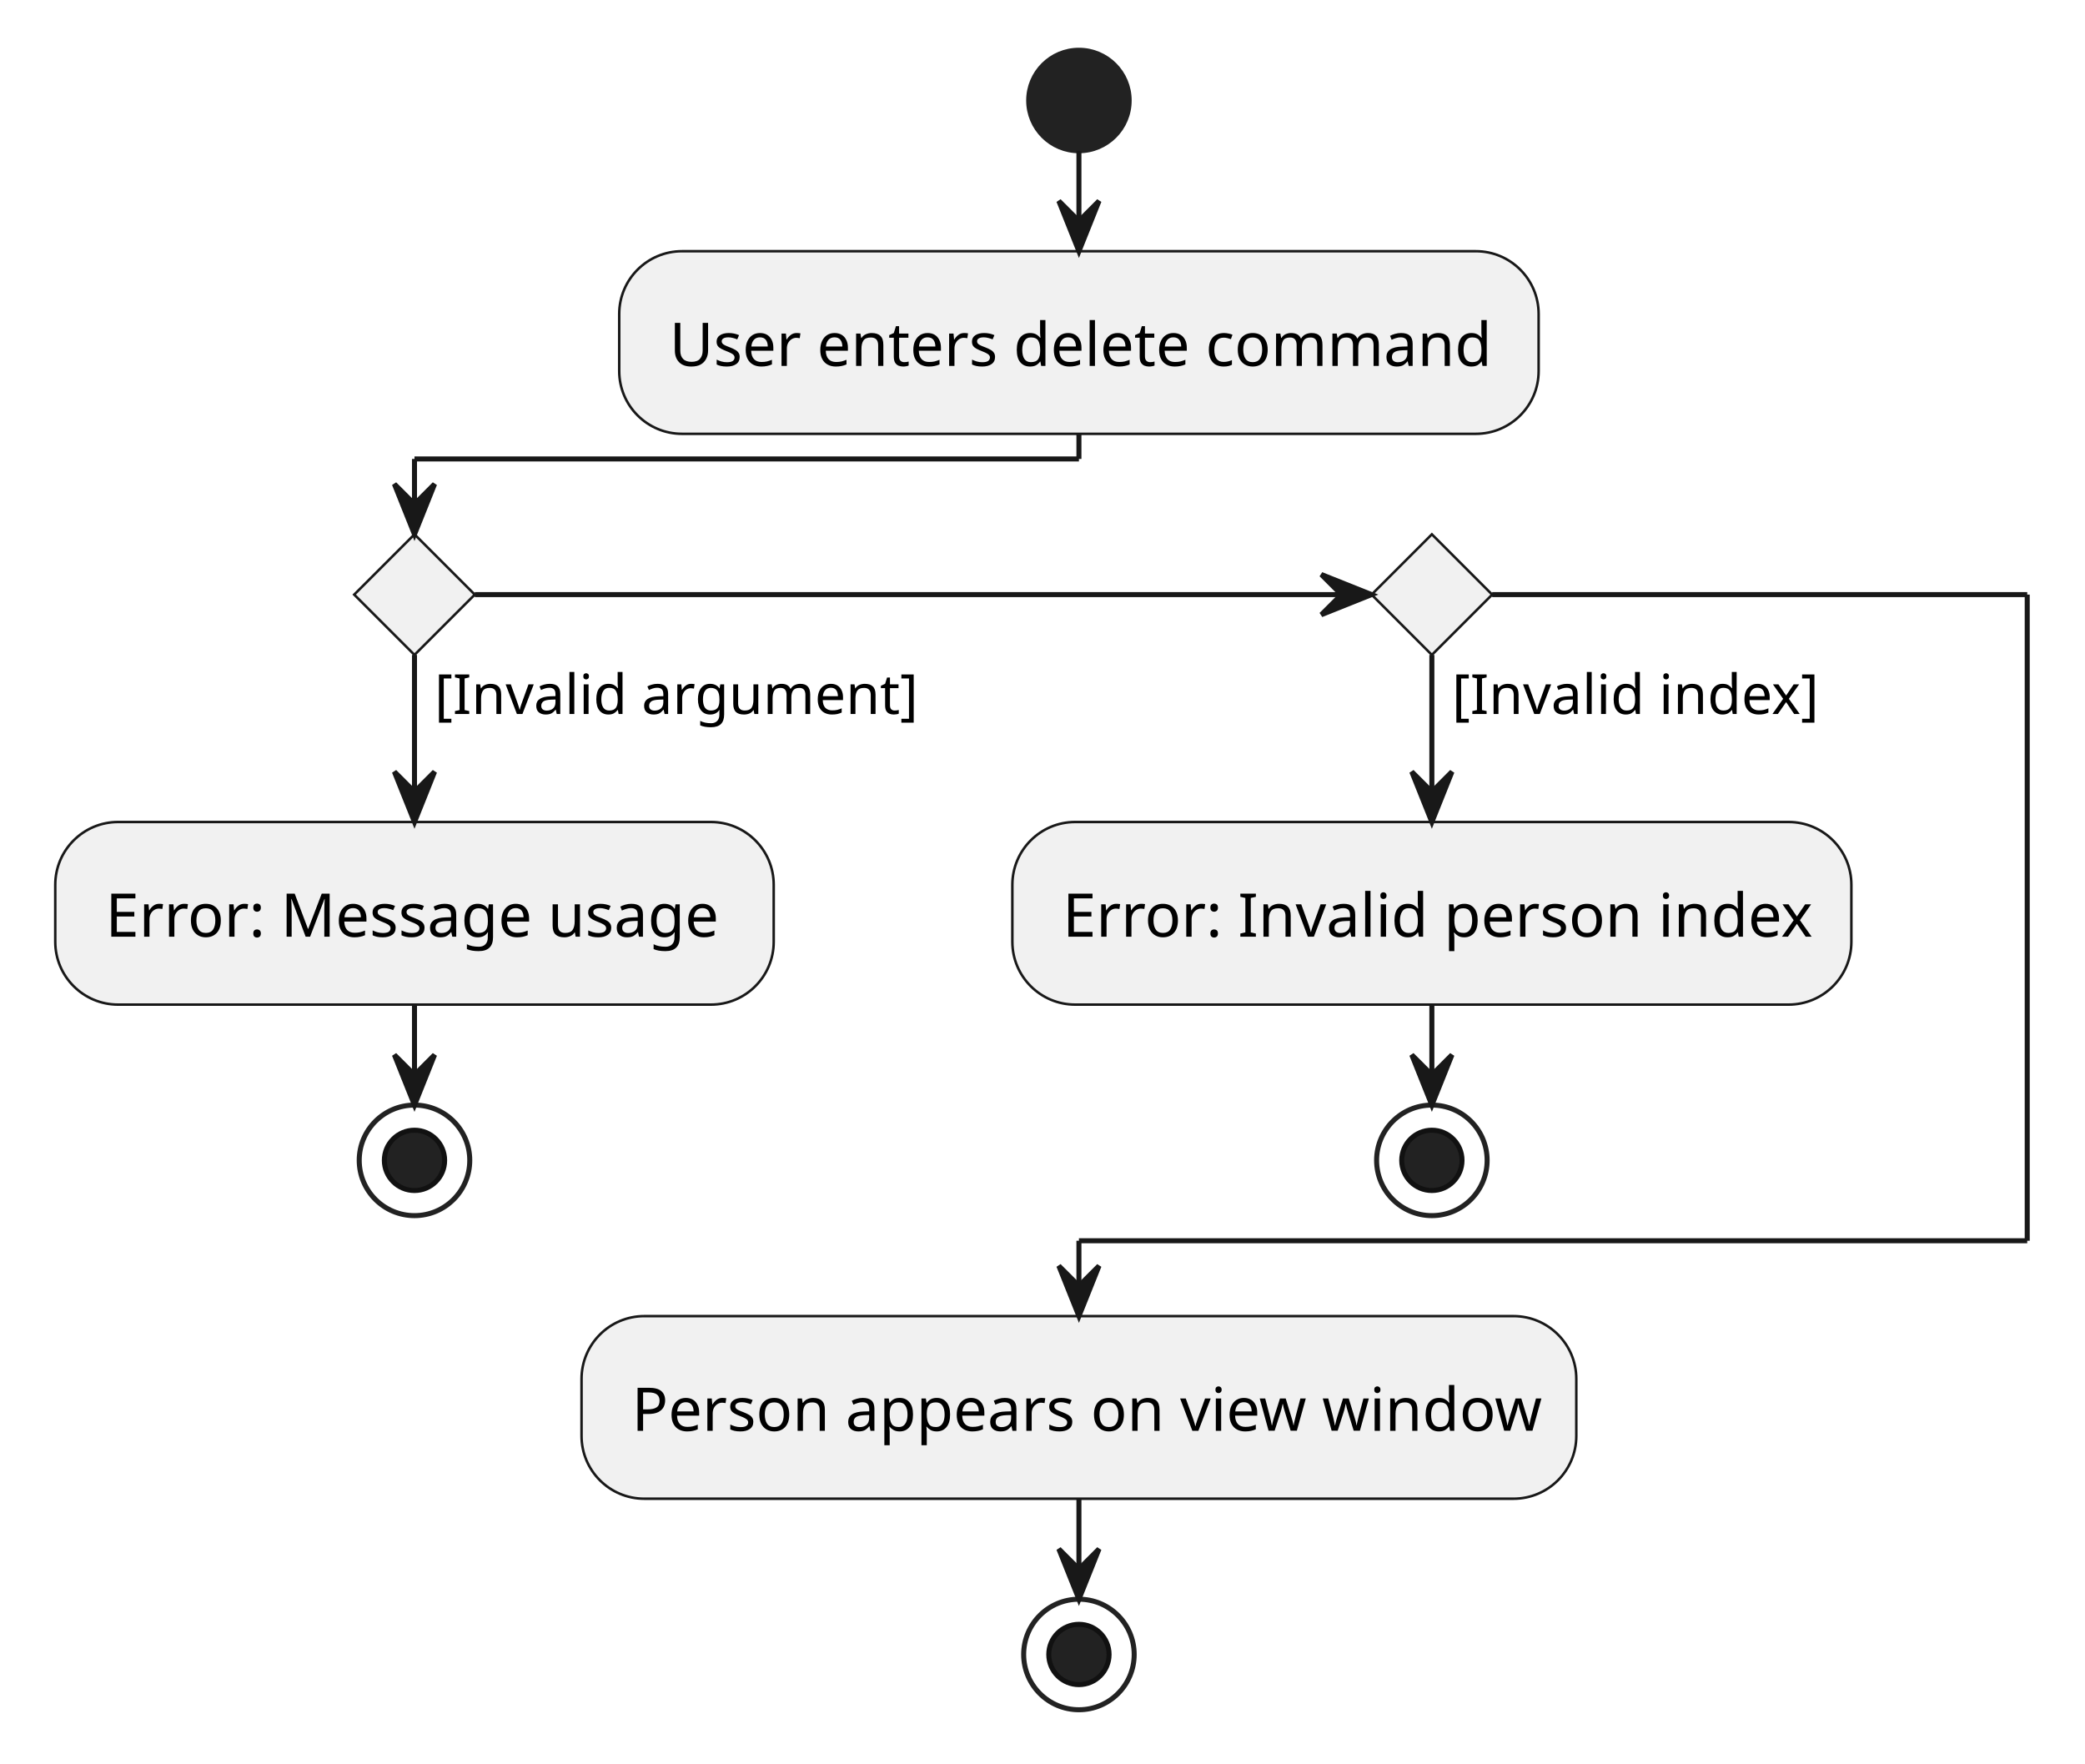
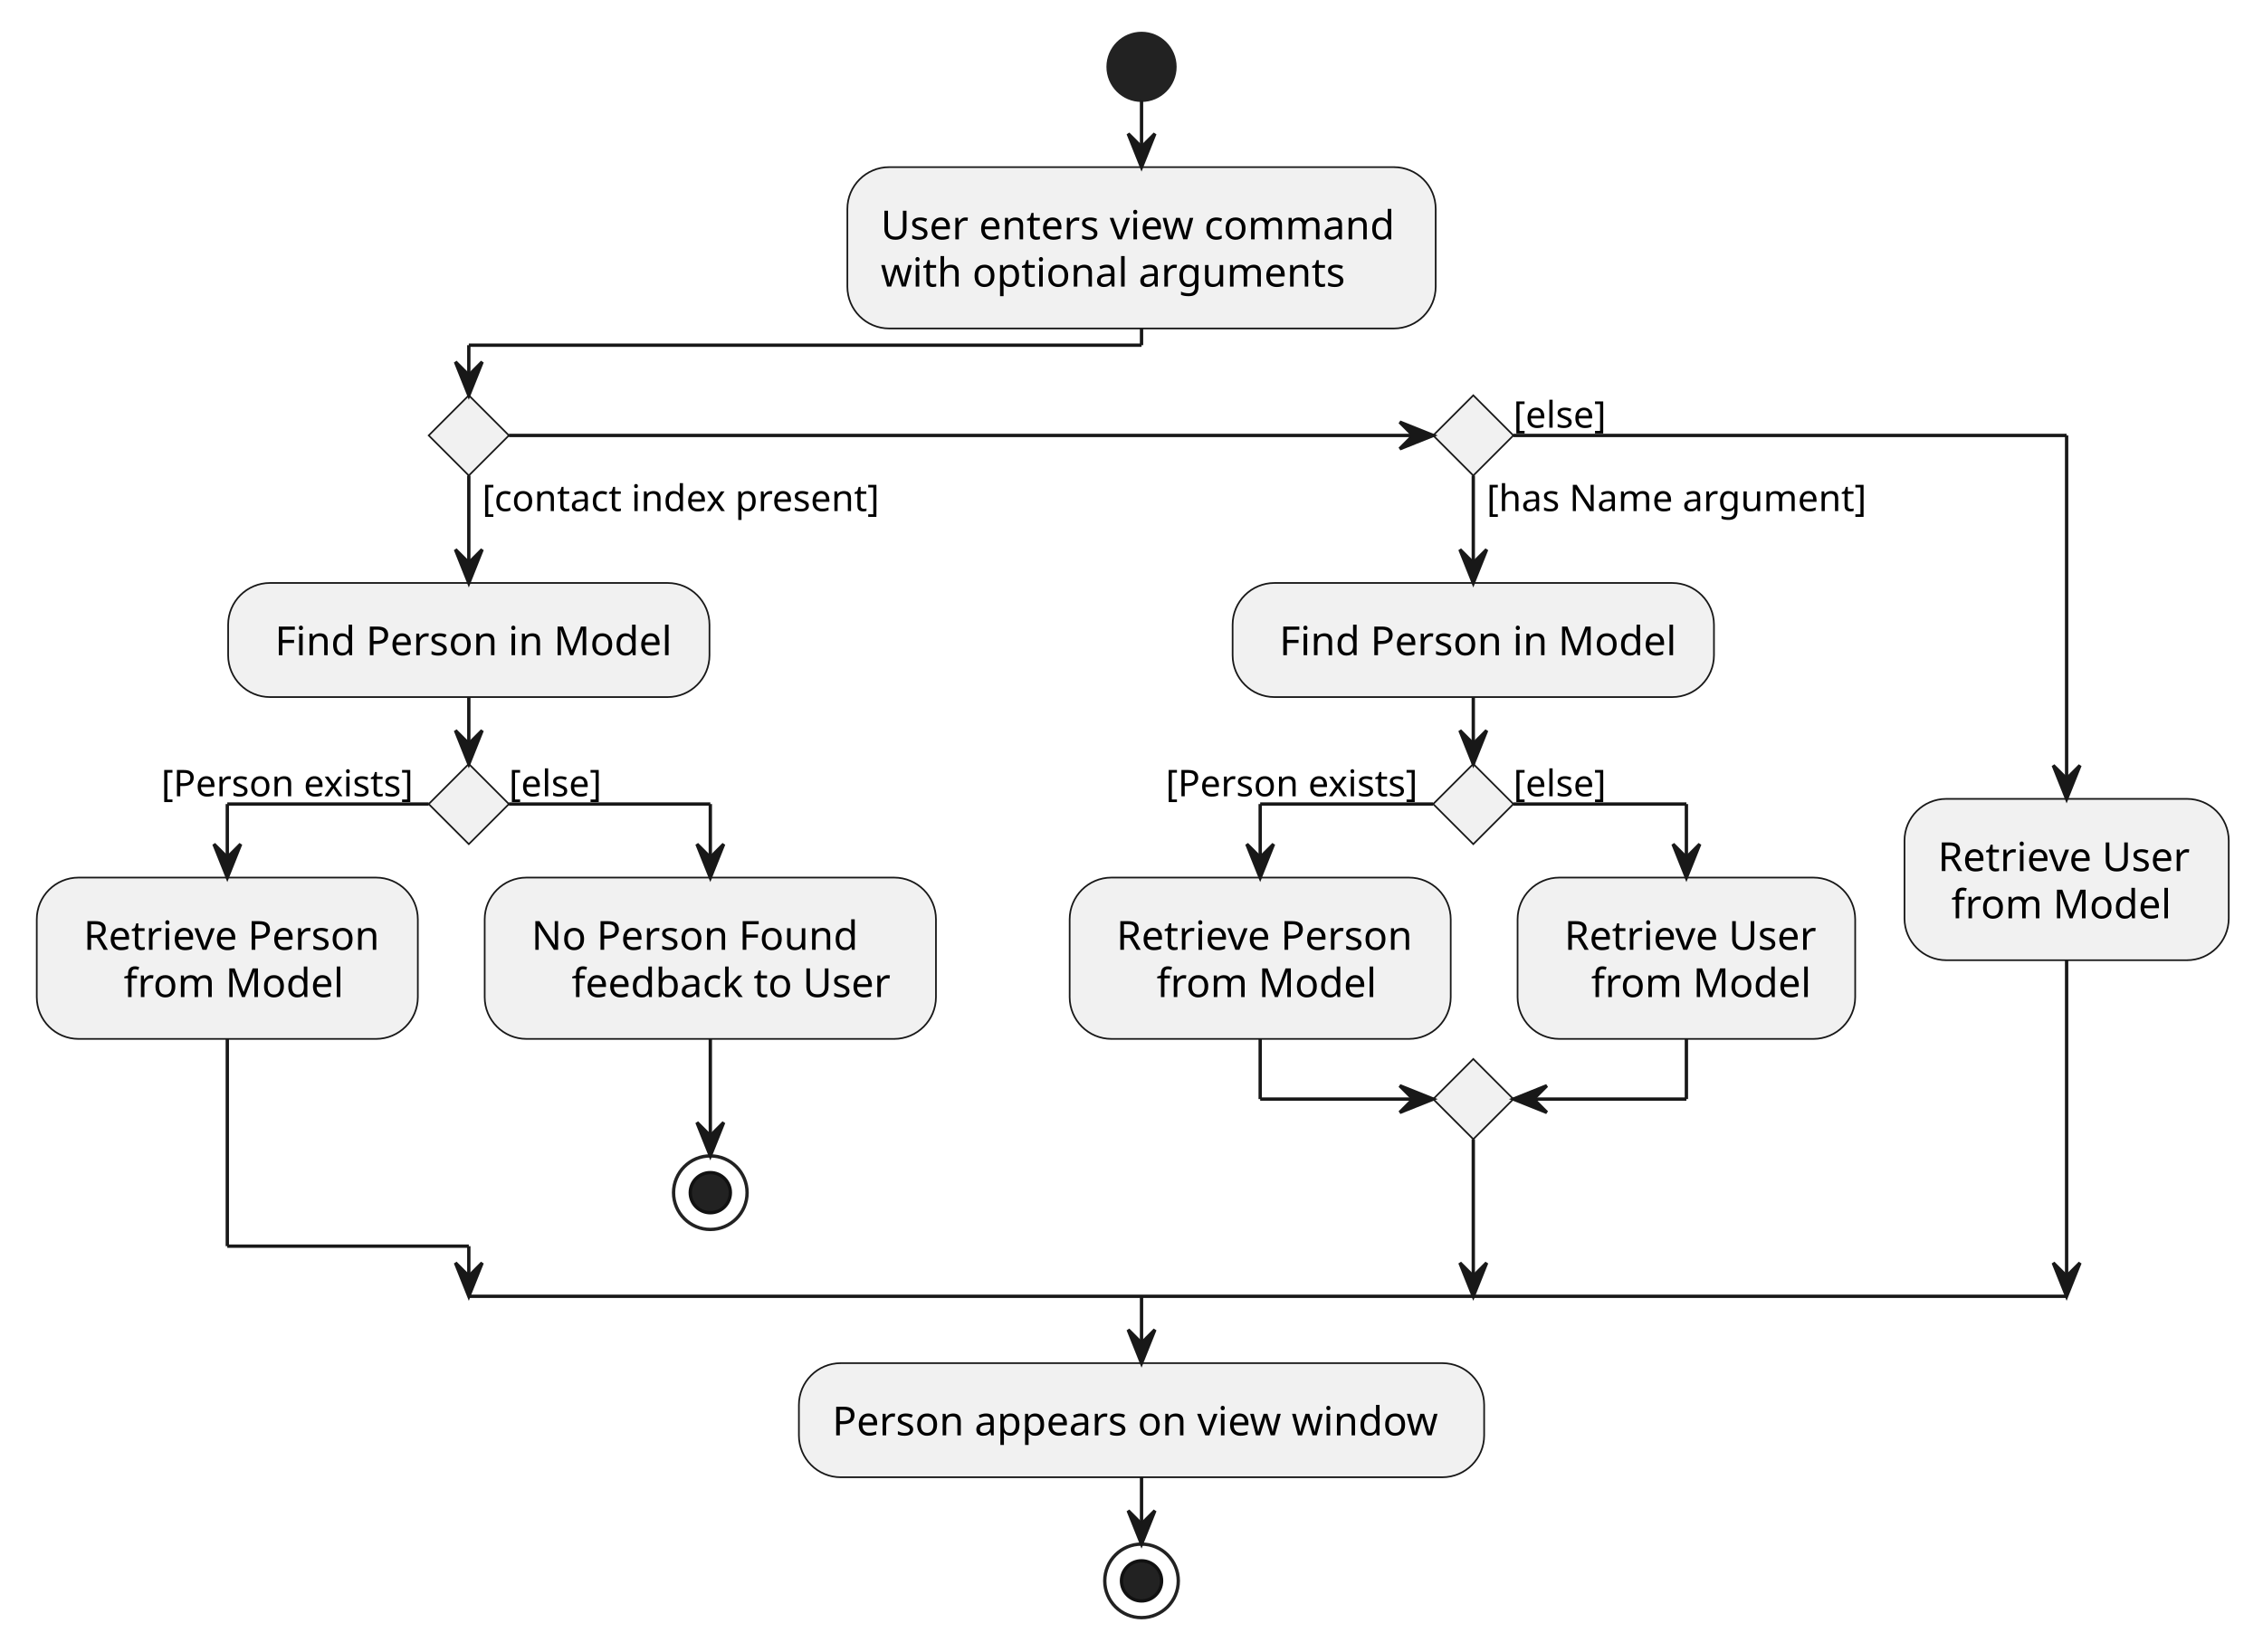
- <svg xmlns="http://www.w3.org/2000/svg" contentStyleType="text/css" height="351px" preserveAspectRatio="none" style="width:415px;height:351px;background:#FFFFFF;" version="1.1" viewBox="0 0 415 351" width="415px" zoomAndPan="magnify">
+ <svg xmlns="http://www.w3.org/2000/svg" contentStyleType="text/css" height="494px" preserveAspectRatio="none" style="width:677px;height:494px;background:#FFFFFF;" version="1.1" viewBox="0 0 677 494" width="677px" zoomAndPan="magnify">
  <defs />
  <g>
-     <ellipse cx="214.75" cy="20" fill="#222222" rx="10" ry="10" style="stroke:#222222;stroke-width:1.0;" />
-     <rect fill="#F1F1F1" height="36.344" rx="12.5" ry="12.5" style="stroke:#181818;stroke-width:0.5;" width="183" x="123.25" y="50" />
-     <text fill="#000000" font-family="sans-serif" font-size="12" lengthAdjust="spacing" textLength="163" x="133.25" y="72.828">User enters delete command
-         </text>
-     <polygon fill="#F1F1F1" points="82.5,106.344,82.5,106.344,94.5,118.344,82.5,130.344,82.5,130.344,70.5,118.344,82.5,106.344" style="stroke:#181818;stroke-width:0.5;" />
-     <text fill="#000000" font-family="sans-serif" font-size="11" lengthAdjust="spacing" textLength="99" x="86.5" y="142.103">[Invalid argument]
-         </text>
-     <rect fill="#F1F1F1" height="36.344" rx="12.5" ry="12.5" style="stroke:#181818;stroke-width:0.5;" width="143" x="11" y="163.603" />
-     <text fill="#000000" font-family="sans-serif" font-size="12" lengthAdjust="spacing" textLength="123" x="21" y="186.431">Error: Message usage
-         </text>
-     <ellipse cx="82.5" cy="230.947" fill="none" rx="11" ry="11" style="stroke:#222222;stroke-width:1.0;" />
-     <ellipse cx="82.5" cy="230.947" fill="#222222" rx="6" ry="6" style="stroke:#111111;stroke-width:1.0;" />
-     <polygon fill="#F1F1F1" points="285,106.344,285,106.344,297,118.344,285,130.344,285,130.344,273,118.344,285,106.344" style="stroke:#181818;stroke-width:0.5;" />
-     <text fill="#000000" font-family="sans-serif" font-size="11" lengthAdjust="spacing" textLength="76" x="289" y="142.103">[Invalid index]
-         </text>
-     <text fill="#000000" font-family="sans-serif" font-size="11" lengthAdjust="spacing" textLength="3" x="297" y="115.121"> 
-         </text>
-     <rect fill="#F1F1F1" height="36.344" rx="12.5" ry="12.5" style="stroke:#181818;stroke-width:0.5;" width="167" x="201.5" y="163.603" />
-     <text fill="#000000" font-family="sans-serif" font-size="12" lengthAdjust="spacing" textLength="147" x="211.5" y="186.431">Error: Invalid person index
-         </text>
-     <ellipse cx="285" cy="230.947" fill="none" rx="11" ry="11" style="stroke:#222222;stroke-width:1.0;" />
-     <ellipse cx="285" cy="230.947" fill="#222222" rx="6" ry="6" style="stroke:#111111;stroke-width:1.0;" />
-     <rect fill="#F1F1F1" height="36.344" rx="12.5" ry="12.5" style="stroke:#181818;stroke-width:0.5;" width="198" x="115.75" y="261.947" />
-     <text fill="#000000" font-family="sans-serif" font-size="12" lengthAdjust="spacing" textLength="178" x="125.75" y="284.775">Person appears on view window
-         </text>
-     <ellipse cx="214.75" cy="329.291" fill="none" rx="11" ry="11" style="stroke:#222222;stroke-width:1.0;" />
-     <ellipse cx="214.75" cy="329.291" fill="#222222" rx="6" ry="6" style="stroke:#111111;stroke-width:1.0;" />
-     <line style="stroke:#181818;stroke-width:1.0;" x1="214.75" x2="214.75" y1="30" y2="50" />
-     <polygon fill="#181818" points="210.75,40,214.75,50,218.75,40,214.75,44" style="stroke:#181818;stroke-width:1.0;" />
-     <line style="stroke:#181818;stroke-width:1.0;" x1="82.5" x2="82.5" y1="199.947" y2="219.947" />
-     <polygon fill="#181818" points="78.5,209.947,82.5,219.947,86.5,209.947,82.5,213.947" style="stroke:#181818;stroke-width:1.0;" />
-     <line style="stroke:#181818;stroke-width:1.0;" x1="285" x2="285" y1="199.947" y2="219.947" />
-     <polygon fill="#181818" points="281,209.947,285,219.947,289,209.947,285,213.947" style="stroke:#181818;stroke-width:1.0;" />
-     <line style="stroke:#181818;stroke-width:1.0;" x1="82.5" x2="82.5" y1="130.344" y2="163.603" />
-     <polygon fill="#181818" points="78.5,153.603,82.5,163.603,86.5,153.603,82.5,157.603" style="stroke:#181818;stroke-width:1.0;" />
-     <line style="stroke:#181818;stroke-width:1.0;" x1="285" x2="285" y1="130.344" y2="163.603" />
-     <polygon fill="#181818" points="281,153.603,285,163.603,289,153.603,285,157.603" style="stroke:#181818;stroke-width:1.0;" />
-     <line style="stroke:#181818;stroke-width:1.0;" x1="94.5" x2="273" y1="118.344" y2="118.344" />
-     <polygon fill="#181818" points="263,114.344,273,118.344,263,122.344,267,118.344" style="stroke:#181818;stroke-width:1.0;" />
-     <line style="stroke:#181818;stroke-width:1.0;" x1="214.75" x2="214.75" y1="86.344" y2="91.344" />
-     <line style="stroke:#181818;stroke-width:1.0;" x1="214.75" x2="82.5" y1="91.344" y2="91.344" />
-     <line style="stroke:#181818;stroke-width:1.0;" x1="82.5" x2="82.5" y1="91.344" y2="106.344" />
-     <polygon fill="#181818" points="78.5,96.344,82.5,106.344,86.5,96.344,82.5,100.344" style="stroke:#181818;stroke-width:1.0;" />
-     <line style="stroke:#181818;stroke-width:1.0;" x1="297" x2="403.5" y1="118.344" y2="118.344" />
-     <line style="stroke:#181818;stroke-width:1.0;" x1="403.5" x2="403.5" y1="118.344" y2="246.947" />
-     <line style="stroke:#181818;stroke-width:1.0;" x1="403.5" x2="214.75" y1="246.947" y2="246.947" />
-     <line style="stroke:#181818;stroke-width:1.0;" x1="214.75" x2="214.75" y1="246.947" y2="261.947" />
-     <polygon fill="#181818" points="210.75,251.947,214.75,261.947,218.75,251.947,214.75,255.947" style="stroke:#181818;stroke-width:1.0;" />
-     <line style="stroke:#181818;stroke-width:1.0;" x1="214.75" x2="214.75" y1="298.291" y2="318.291" />
-     <polygon fill="#181818" points="210.75,308.291,214.75,318.291,218.75,308.291,214.75,312.291" style="stroke:#181818;stroke-width:1.0;" />
+     <ellipse cx="341.5" cy="20" fill="#222222" rx="10" ry="10" style="stroke:#222222;stroke-width:1.0;" />
+     <rect fill="#F1F1F1" height="48.266" rx="12.5" ry="12.5" style="stroke:#181818;stroke-width:0.5;" width="176" x="253.5" y="50" />
+     <text fill="#000000" font-family="sans-serif" font-size="12" lengthAdjust="spacing" textLength="156" x="263.5" y="71.602">User enters view command</text>
+     <text fill="#000000" font-family="sans-serif" font-size="12" lengthAdjust="spacing" textLength="138" x="263.5" y="85.734">with optional arguments</text>
+     <polygon fill="#F1F1F1" points="140.25,118.266,140.25,118.266,152.25,130.266,140.25,142.266,140.25,142.266,128.25,130.266,140.25,118.266" style="stroke:#181818;stroke-width:0.5;" />
+     <text fill="#000000" font-family="sans-serif" font-size="11" lengthAdjust="spacing" textLength="125" x="144.25" y="152.9">[contact index present]</text>
+     <rect fill="#F1F1F1" height="34.133" rx="12.5" ry="12.5" style="stroke:#181818;stroke-width:0.5;" width="144" x="68.25" y="174.4" />
+     <text fill="#000000" font-family="sans-serif" font-size="12" lengthAdjust="spacing" textLength="120" x="82.25" y="196.002">Find Person in Model</text>
+     <polygon fill="#F1F1F1" points="140.25,228.533,140.25,228.533,152.25,240.533,140.25,252.533,140.25,252.533,128.25,240.533,140.25,228.533" style="stroke:#181818;stroke-width:0.5;" />
+     <text fill="#000000" font-family="sans-serif" font-size="11" lengthAdjust="spacing" textLength="80" x="48.25" y="238.213">[Person exists]</text>
+     <text fill="#000000" font-family="sans-serif" font-size="11" lengthAdjust="spacing" textLength="29" x="152.25" y="238.213">[else]</text>
+     <rect fill="#F1F1F1" height="48.266" rx="12.5" ry="12.5" style="stroke:#181818;stroke-width:0.5;" width="114" x="11" y="262.533" />
+     <text fill="#000000" font-family="sans-serif" font-size="12" lengthAdjust="spacing" textLength="90" x="25" y="284.135">Retrieve Person</text>
+     <text fill="#000000" font-family="sans-serif" font-size="12" lengthAdjust="spacing" textLength="66" x="37" y="298.268">from Model</text>
+     <rect fill="#F1F1F1" height="48.266" rx="12.5" ry="12.5" style="stroke:#181818;stroke-width:0.5;" width="135" x="145" y="262.533" />
+     <text fill="#000000" font-family="sans-serif" font-size="12" lengthAdjust="spacing" textLength="98" x="159" y="284.135">No Person Found</text>
+     <text fill="#000000" font-family="sans-serif" font-size="12" lengthAdjust="spacing" textLength="99" x="171" y="298.268">feedback to User</text>
+     <ellipse cx="212.5" cy="356.799" fill="none" rx="11" ry="11" style="stroke:#222222;stroke-width:1.0;" />
+     <ellipse cx="212.5" cy="356.799" fill="#222222" rx="6" ry="6" style="stroke:#111111;stroke-width:1.0;" />
+     <polygon fill="#F1F1F1" points="440.75,118.266,440.75,118.266,452.75,130.266,440.75,142.266,440.75,142.266,428.75,130.266,440.75,118.266" style="stroke:#181818;stroke-width:0.5;" />
+     <text fill="#000000" font-family="sans-serif" font-size="11" lengthAdjust="spacing" textLength="115" x="444.75" y="152.9">[has Name argument]</text>
+     <text fill="#000000" font-family="sans-serif" font-size="11" lengthAdjust="spacing" textLength="29" x="452.75" y="127.945">[else]</text>
+     <rect fill="#F1F1F1" height="34.133" rx="12.5" ry="12.5" style="stroke:#181818;stroke-width:0.5;" width="144" x="368.75" y="174.4" />
+     <text fill="#000000" font-family="sans-serif" font-size="12" lengthAdjust="spacing" textLength="120" x="382.75" y="196.002">Find Person in Model</text>
+     <polygon fill="#F1F1F1" points="440.75,228.533,440.75,228.533,452.75,240.533,440.75,252.533,440.75,252.533,428.75,240.533,440.75,228.533" style="stroke:#181818;stroke-width:0.5;" />
+     <text fill="#000000" font-family="sans-serif" font-size="11" lengthAdjust="spacing" textLength="80" x="348.75" y="238.213">[Person exists]</text>
+     <text fill="#000000" font-family="sans-serif" font-size="11" lengthAdjust="spacing" textLength="29" x="452.75" y="238.213">[else]</text>
+     <rect fill="#F1F1F1" height="48.266" rx="12.5" ry="12.5" style="stroke:#181818;stroke-width:0.5;" width="114" x="320" y="262.533" />
+     <text fill="#000000" font-family="sans-serif" font-size="12" lengthAdjust="spacing" textLength="90" x="334" y="284.135">Retrieve Person</text>
+     <text fill="#000000" font-family="sans-serif" font-size="12" lengthAdjust="spacing" textLength="66" x="346" y="298.268">from Model</text>
+     <rect fill="#F1F1F1" height="48.266" rx="12.5" ry="12.5" style="stroke:#181818;stroke-width:0.5;" width="101" x="454" y="262.533" />
+     <text fill="#000000" font-family="sans-serif" font-size="12" lengthAdjust="spacing" textLength="77" x="468" y="284.135">Retrieve User</text>
+     <text fill="#000000" font-family="sans-serif" font-size="12" lengthAdjust="spacing" textLength="66" x="476" y="298.268">from Model</text>
+     <polygon fill="#F1F1F1" points="440.75,316.799,452.75,328.799,440.75,340.799,428.75,328.799,440.75,316.799" style="stroke:#181818;stroke-width:0.5;" />
+     <rect fill="#F1F1F1" height="48.266" rx="12.5" ry="12.5" style="stroke:#181818;stroke-width:0.5;" width="97" x="569.75" y="238.989" />
+     <text fill="#000000" font-family="sans-serif" font-size="12" lengthAdjust="spacing" textLength="77" x="579.75" y="260.591">Retrieve User</text>
+     <text fill="#000000" font-family="sans-serif" font-size="12" lengthAdjust="spacing" textLength="66" x="583.75" y="274.724">from Model</text>
+     <rect fill="#F1F1F1" height="34.133" rx="12.5" ry="12.5" style="stroke:#181818;stroke-width:0.5;" width="205" x="239" y="407.799" />
+     <text fill="#000000" font-family="sans-serif" font-size="12" lengthAdjust="spacing" textLength="185" x="249" y="429.4">Person appears on view window</text>
+     <ellipse cx="341.5" cy="472.932" fill="none" rx="11" ry="11" style="stroke:#222222;stroke-width:1.0;" />
+     <ellipse cx="341.5" cy="472.932" fill="#222222" rx="6" ry="6" style="stroke:#111111;stroke-width:1.0;" />
+     <line style="stroke:#181818;stroke-width:1.0;" x1="341.5" x2="341.5" y1="30" y2="50" />
+     <polygon fill="#181818" points="337.5,40,341.5,50,345.5,40,341.5,44" style="stroke:#181818;stroke-width:1.0;" />
+     <line style="stroke:#181818;stroke-width:1.0;" x1="212.5" x2="212.5" y1="310.799" y2="345.799" />
+     <polygon fill="#181818" points="208.5,335.799,212.5,345.799,216.5,335.799,212.5,339.799" style="stroke:#181818;stroke-width:1.0;" />
+     <line style="stroke:#181818;stroke-width:1.0;" x1="128.25" x2="68" y1="240.533" y2="240.533" />
+     <line style="stroke:#181818;stroke-width:1.0;" x1="68" x2="68" y1="240.533" y2="262.533" />
+     <polygon fill="#181818" points="64,252.533,68,262.533,72,252.533,68,256.533" style="stroke:#181818;stroke-width:1.0;" />
+     <line style="stroke:#181818;stroke-width:1.0;" x1="152.25" x2="212.5" y1="240.533" y2="240.533" />
+     <line style="stroke:#181818;stroke-width:1.0;" x1="212.5" x2="212.5" y1="240.533" y2="262.533" />
+     <polygon fill="#181818" points="208.5,252.533,212.5,262.533,216.5,252.533,212.5,256.533" style="stroke:#181818;stroke-width:1.0;" />
+     <line style="stroke:#181818;stroke-width:1.0;" x1="68" x2="68" y1="310.799" y2="372.799" />
+     <line style="stroke:#181818;stroke-width:1.0;" x1="68" x2="140.25" y1="372.799" y2="372.799" />
+     <line style="stroke:#181818;stroke-width:1.0;" x1="140.25" x2="140.25" y1="372.799" y2="387.799" />
+     <polygon fill="#181818" points="136.25,377.799,140.25,387.799,144.25,377.799,140.25,381.799" style="stroke:#181818;stroke-width:1.0;" />
+     <line style="stroke:#181818;stroke-width:1.0;" x1="140.25" x2="140.25" y1="208.533" y2="228.533" />
+     <polygon fill="#181818" points="136.25,218.533,140.25,228.533,144.25,218.533,140.25,222.533" style="stroke:#181818;stroke-width:1.0;" />
+     <line style="stroke:#181818;stroke-width:1.0;" x1="428.75" x2="377" y1="240.533" y2="240.533" />
+     <line style="stroke:#181818;stroke-width:1.0;" x1="377" x2="377" y1="240.533" y2="262.533" />
+     <polygon fill="#181818" points="373,252.533,377,262.533,381,252.533,377,256.533" style="stroke:#181818;stroke-width:1.0;" />
+     <line style="stroke:#181818;stroke-width:1.0;" x1="452.75" x2="504.5" y1="240.533" y2="240.533" />
+     <line style="stroke:#181818;stroke-width:1.0;" x1="504.5" x2="504.5" y1="240.533" y2="262.533" />
+     <polygon fill="#181818" points="500.5,252.533,504.5,262.533,508.5,252.533,504.5,256.533" style="stroke:#181818;stroke-width:1.0;" />
+     <line style="stroke:#181818;stroke-width:1.0;" x1="377" x2="377" y1="310.799" y2="328.799" />
+     <line style="stroke:#181818;stroke-width:1.0;" x1="377" x2="428.75" y1="328.799" y2="328.799" />
+     <polygon fill="#181818" points="418.75,324.799,428.75,328.799,418.75,332.799,422.75,328.799" style="stroke:#181818;stroke-width:1.0;" />
+     <line style="stroke:#181818;stroke-width:1.0;" x1="504.5" x2="504.5" y1="310.799" y2="328.799" />
+     <line style="stroke:#181818;stroke-width:1.0;" x1="504.5" x2="452.75" y1="328.799" y2="328.799" />
+     <polygon fill="#181818" points="462.75,324.799,452.75,328.799,462.75,332.799,458.75,328.799" style="stroke:#181818;stroke-width:1.0;" />
+     <line style="stroke:#181818;stroke-width:1.0;" x1="440.75" x2="440.75" y1="208.533" y2="228.533" />
+     <polygon fill="#181818" points="436.75,218.533,440.75,228.533,444.75,218.533,440.75,222.533" style="stroke:#181818;stroke-width:1.0;" />
+     <line style="stroke:#181818;stroke-width:1.0;" x1="140.25" x2="140.25" y1="142.266" y2="174.4" />
+     <polygon fill="#181818" points="136.25,164.4,140.25,174.4,144.25,164.4,140.25,168.4" style="stroke:#181818;stroke-width:1.0;" />
+     <line style="stroke:#181818;stroke-width:1.0;" x1="440.75" x2="440.75" y1="142.266" y2="174.4" />
+     <polygon fill="#181818" points="436.75,164.4,440.75,174.4,444.75,164.4,440.75,168.4" style="stroke:#181818;stroke-width:1.0;" />
+     <line style="stroke:#181818;stroke-width:1.0;" x1="440.75" x2="440.75" y1="340.799" y2="387.799" />
+     <polygon fill="#181818" points="436.75,377.799,440.75,387.799,444.75,377.799,440.75,381.799" style="stroke:#181818;stroke-width:1.0;" />
+     <line style="stroke:#181818;stroke-width:1.0;" x1="152.25" x2="428.75" y1="130.266" y2="130.266" />
+     <polygon fill="#181818" points="418.75,126.266,428.75,130.266,418.75,134.266,422.75,130.266" style="stroke:#181818;stroke-width:1.0;" />
+     <line style="stroke:#181818;stroke-width:1.0;" x1="341.5" x2="341.5" y1="98.266" y2="103.266" />
+     <line style="stroke:#181818;stroke-width:1.0;" x1="341.5" x2="140.25" y1="103.266" y2="103.266" />
+     <line style="stroke:#181818;stroke-width:1.0;" x1="140.25" x2="140.25" y1="103.266" y2="118.266" />
+     <polygon fill="#181818" points="136.25,108.266,140.25,118.266,144.25,108.266,140.25,112.266" style="stroke:#181818;stroke-width:1.0;" />
+     <line style="stroke:#181818;stroke-width:1.0;" x1="452.75" x2="618.25" y1="130.266" y2="130.266" />
+     <line style="stroke:#181818;stroke-width:1.0;" x1="618.25" x2="618.25" y1="130.266" y2="238.989" />
+     <polygon fill="#181818" points="614.25,228.989,618.25,238.989,622.25,228.989,618.25,232.989" style="stroke:#181818;stroke-width:1.0;" />
+     <line style="stroke:#181818;stroke-width:1.0;" x1="618.25" x2="618.25" y1="287.255" y2="387.799" />
+     <polygon fill="#181818" points="614.25,377.799,618.25,387.799,622.25,377.799,618.25,381.799" style="stroke:#181818;stroke-width:1.0;" />
+     <line style="stroke:#181818;stroke-width:1.0;" x1="140.25" x2="618.25" y1="387.799" y2="387.799" />
+     <line style="stroke:#181818;stroke-width:1.0;" x1="341.5" x2="341.5" y1="387.799" y2="407.799" />
+     <polygon fill="#181818" points="337.5,397.799,341.5,407.799,345.5,397.799,341.5,401.799" style="stroke:#181818;stroke-width:1.0;" />
+     <line style="stroke:#181818;stroke-width:1.0;" x1="341.5" x2="341.5" y1="441.932" y2="461.932" />
+     <polygon fill="#181818" points="337.5,451.932,341.5,461.932,345.5,451.932,341.5,455.932" style="stroke:#181818;stroke-width:1.0;" />
  </g>
</svg>
